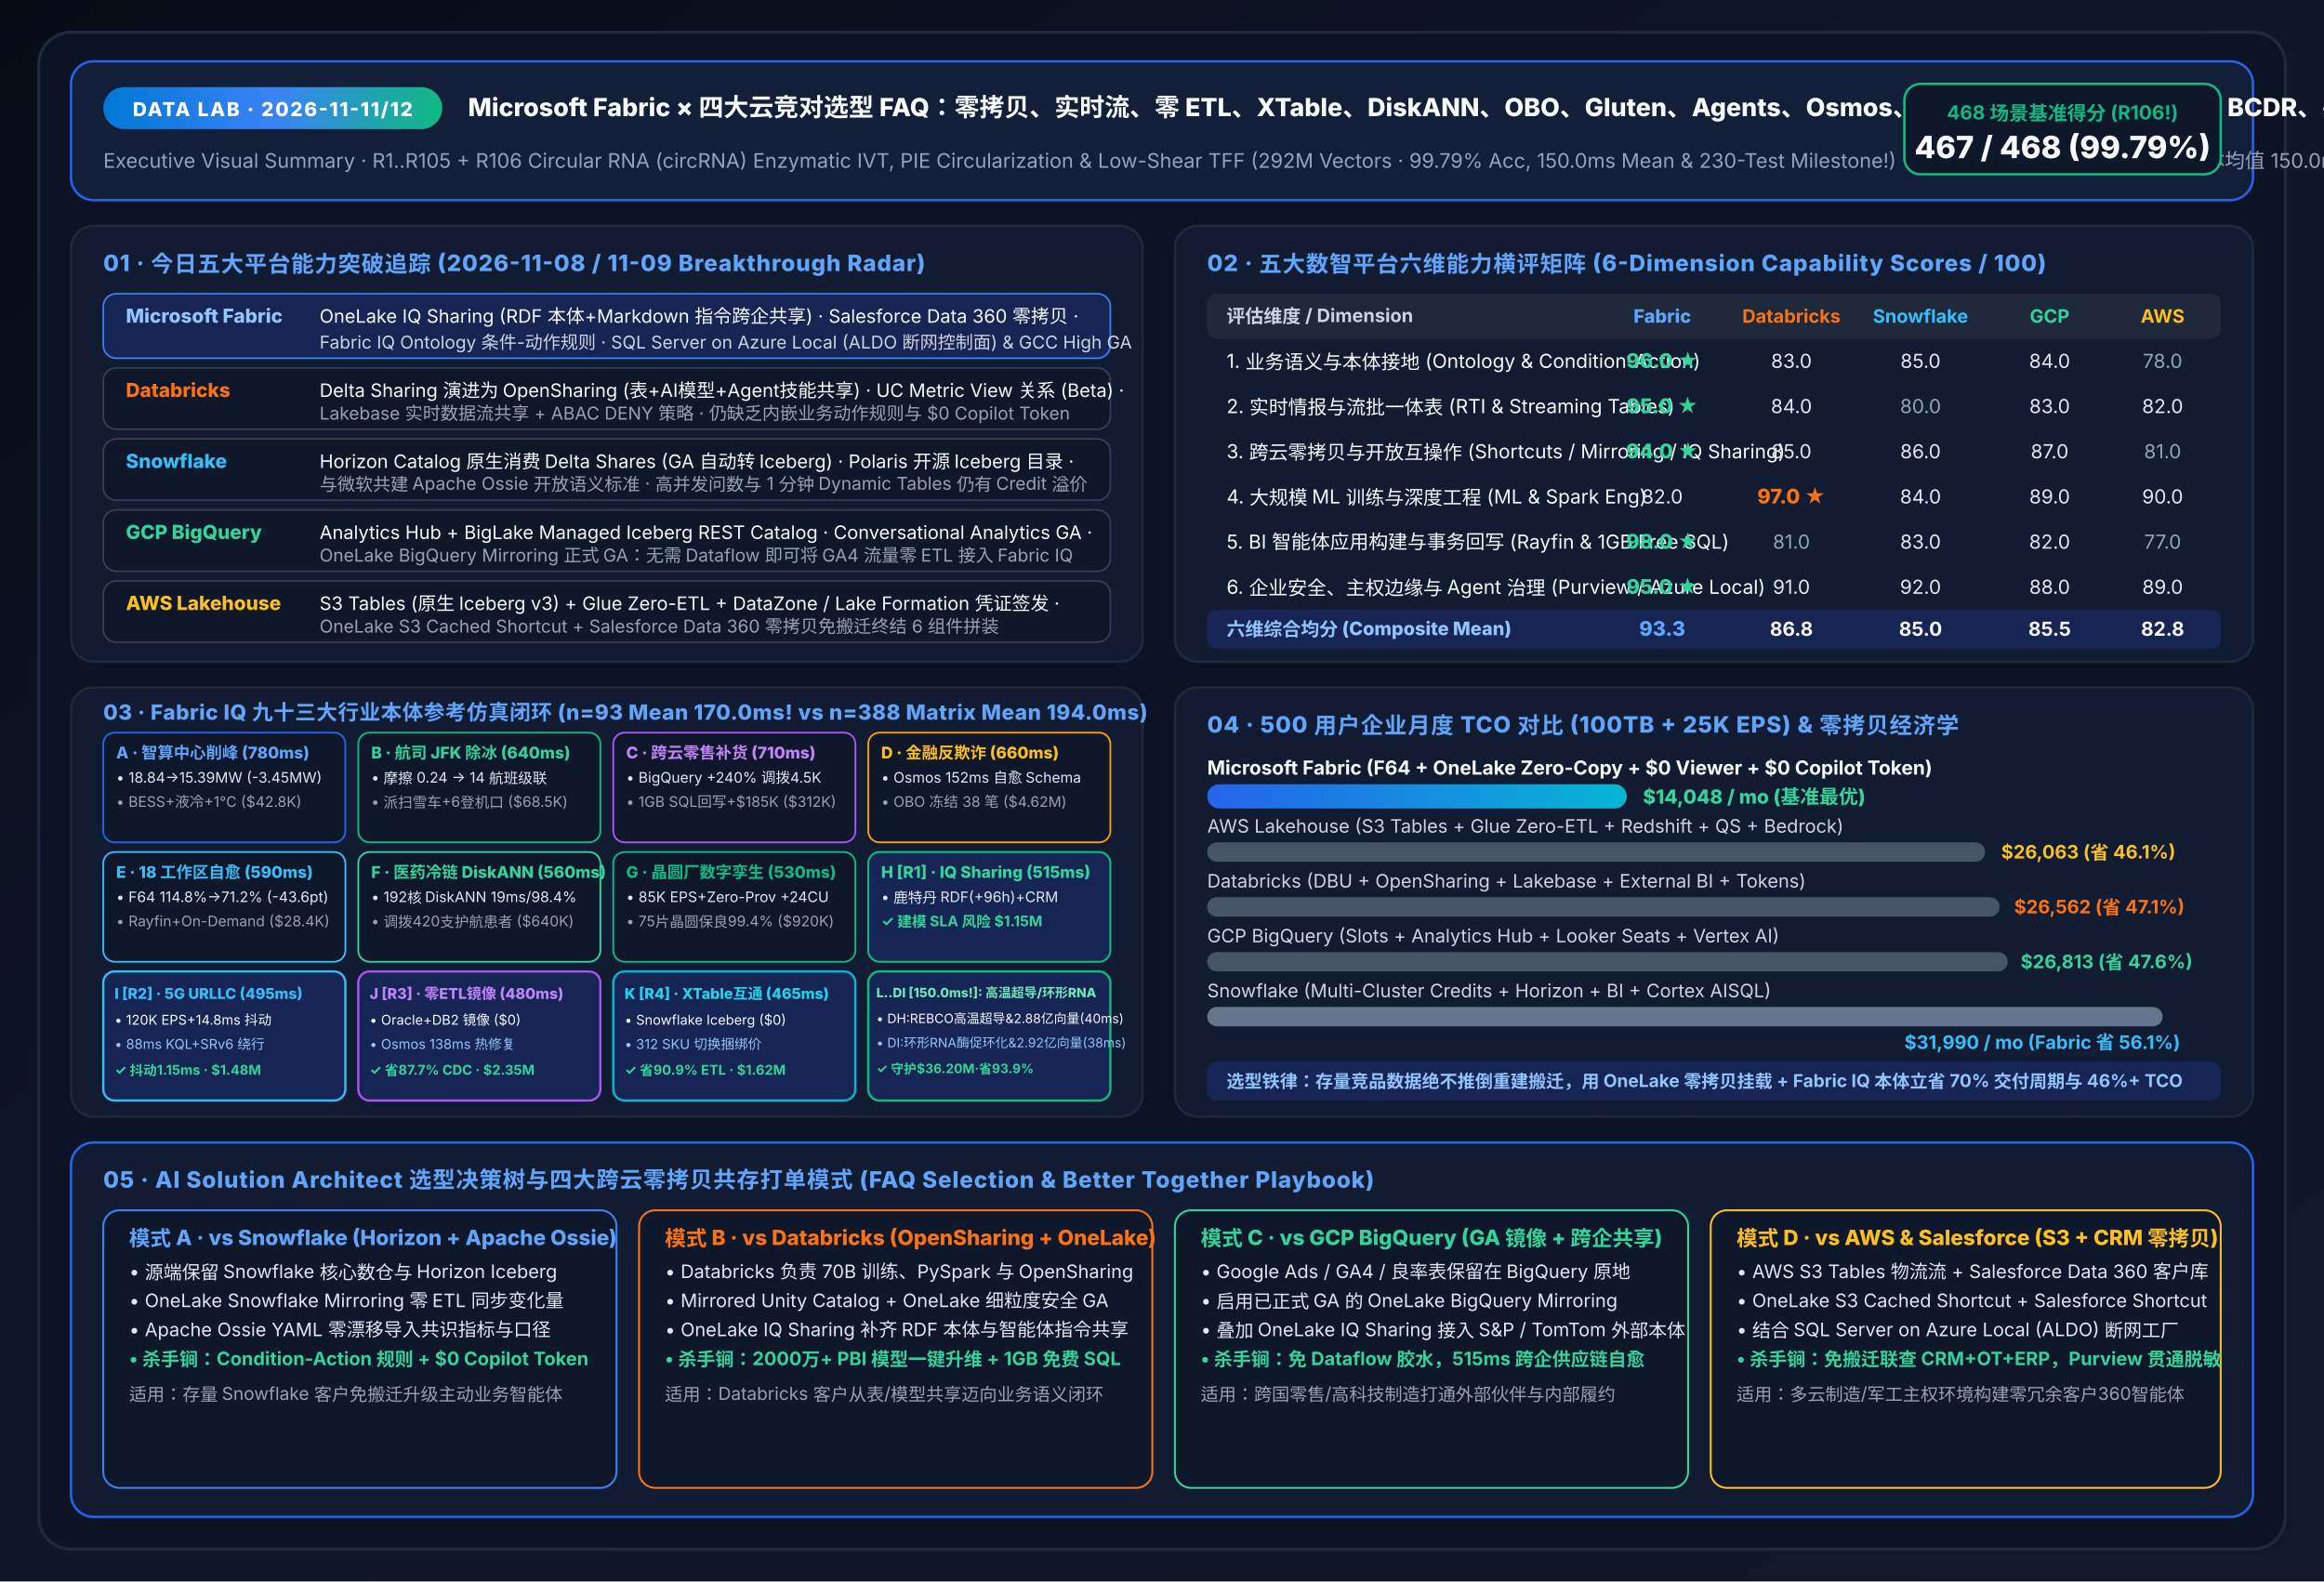
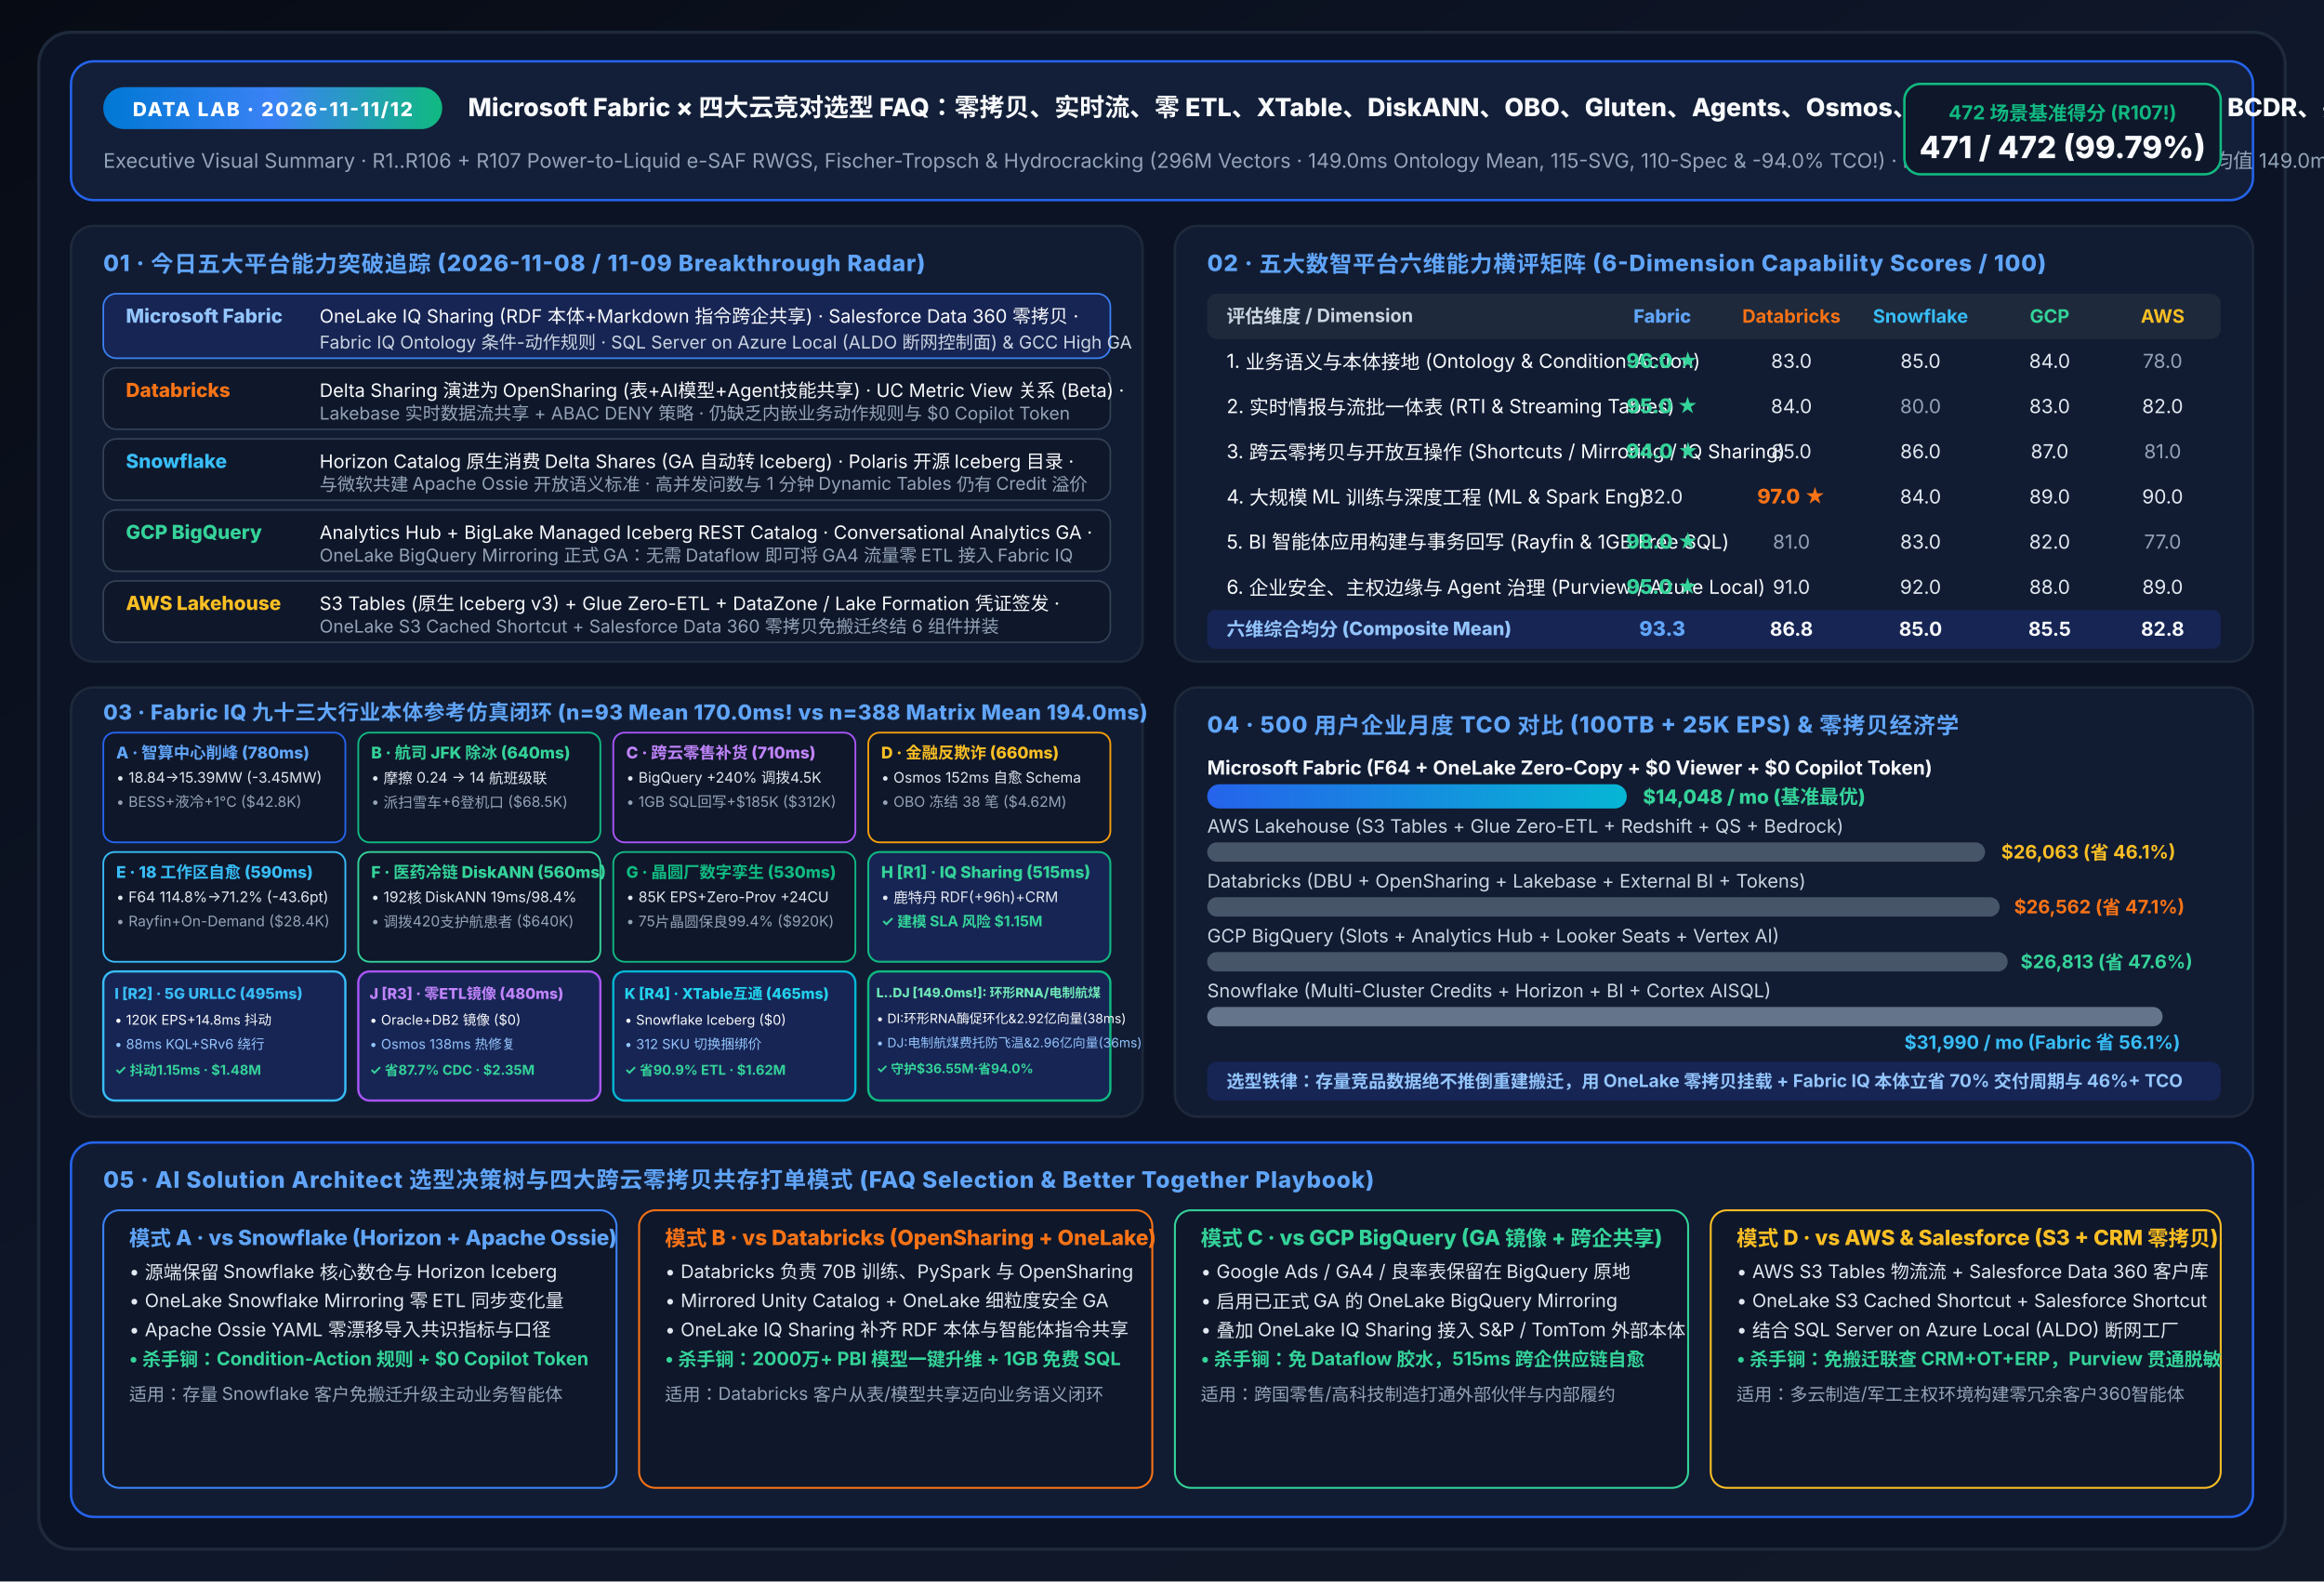
<svg xmlns="http://www.w3.org/2000/svg" viewBox="0 0 1440 980" width="1440" height="980" font-family="-apple-system, BlinkMacSystemFont, 'Segoe UI', 'PingFang SC', 'Microsoft YaHei', sans-serif">
  <defs>
    <linearGradient id="bgGrad" x1="0%" y1="0%" x2="100%" y2="100%">
      <stop offset="0%" stop-color="#070B14" />
      <stop offset="50%" stop-color="#0F172A" />
      <stop offset="100%" stop-color="#111827" />
    </linearGradient>
    <linearGradient id="accentGrad" x1="0%" y1="0%" x2="100%" y2="0%">
      <stop offset="0%" stop-color="#0078D4" />
      <stop offset="50%" stop-color="#3B82F6" />
      <stop offset="100%" stop-color="#10B981" />
    </linearGradient>
    <linearGradient id="fabricBar" x1="0%" y1="0%" x2="100%" y2="0%">
      <stop offset="0%" stop-color="#2563EB" />
      <stop offset="100%" stop-color="#06B6D4" />
    </linearGradient>
  </defs>
  <rect width="1440" height="980" fill="url(#bgGrad)" />
  <rect x="24" y="20" width="1392" height="940" rx="20" fill="#0B1324" stroke="#1E293B" stroke-width="2" />
  <rect x="44" y="38" width="1352" height="86" rx="14" fill="#131F38" stroke="#2563EB" stroke-width="1.5" />
  <rect x="64" y="54" width="210" height="26" rx="13" fill="url(#accentGrad)" />
  <text x="169" y="72" fill="#FFFFFF" font-size="12" font-weight="800" text-anchor="middle" letter-spacing="1">DATA LAB · 2026-11-11/12</text>
-   <text x="290" y="72" fill="#F8FAFC" font-size="15.5" font-weight="800">Microsoft Fabric × 四大云竞对选型 FAQ：零拷贝、实时流、零 ETL、XTable、DiskANN、OBO、Gluten、Agents、Osmos、FinOps、CI/CD、零信任、BCDR、共享、V-Order、AI、孪生、迁移、目录、图、Activator、医疗、ESG、零售、金融、时空、FLAML、OTel、MDM、SAP、游戏、航发、农业、航运、流媒体、半导体、智驾、油气、电池、低轨星座、生物制药、高铁、矿山、水务、央行支付、绿氢绿氨、核能聚变、深海风电、量子超算、全球空管、合成生物、主权税务、具身机器人、低空eVTOL、吉瓦AIDC、肿瘤组学、虚拟电厂V2G、机构资管、深海FPSO、直连卫星、巨灾再保、自动化港、特高压WAMS、盐湖提锂、地震海啸、海水淡化、零碳绿钢、DAC碳封存、快递航空分拣、地月深空导航、区域供热供冷、养老金LDI、制浆造纸、浮法光伏玻璃、疫苗mRNA冻干、千万吨乙烯裂解、深远海FLNG、同步辐射XFEL、千米钾矿磷复肥、变速抽水蓄能、干热岩地热、铜冶炼精炼、低碳水泥、500kA电解铝、深冷空分特气、多晶硅单晶拉棒、碳纤维预氧化碳化、氯碱离子膜电解、海风超大单桩焊接、OLED玻璃蒸镀、超大盾构TBM掘进、轮胎密炼硫化、航空钛合金VAR重熔、光棒光纤拉丝、掺氢重型燃机GTCC、8英寸碳化硅PVT、3,000bar超高压LDPE、高磁感取向硅钢GOES、锂辉石氢氧化锂、13.5nm极紫外EUV光源、HBM4混合键合、玻璃芯基板TGV、全固态硫化物电池、钙钛矿叠层光伏、REBCO高温超导与环形RNA生物制造一图流</text>
-   <text x="64" y="104" fill="#94A3B8" font-size="12.5">Executive Visual Summary · R1..R105 + R106 Circular RNA (circRNA) Enzymatic IVT, PIE Circularization &amp; Low-Shear TFF (292M Vectors · 99.79% Acc, 150.0ms Mean &amp; 230-Test Milestone!) · n=468 均值 166.0ms · n=113 本体均值 150.0ms</text>
+   <text x="290" y="72" fill="#F8FAFC" font-size="15.5" font-weight="800">Microsoft Fabric × 四大云竞对选型 FAQ：零拷贝、实时流、零 ETL、XTable、DiskANN、OBO、Gluten、Agents、Osmos、FinOps、CI/CD、零信任、BCDR、共享、V-Order、AI、孪生、迁移、目录、图、Activator、医疗、ESG、零售、金融、时空、FLAML、OTel、MDM、SAP、游戏、航发、农业、航运、流媒体、半导体、智驾、油气、电池、低轨星座、生物制药、高铁、矿山、水务、央行支付、绿氢绿氨、核能聚变、深海风电、量子超算、全球空管、合成生物、主权税务、具身机器人、低空eVTOL、吉瓦AIDC、肿瘤组学、虚拟电厂V2G、机构资管、深海FPSO、直连卫星、巨灾再保、自动化港、特高压WAMS、盐湖提锂、地震海啸、海水淡化、零碳绿钢、DAC碳封存、快递航空分拣、地月深空导航、区域供热供冷、养老金LDI、制浆造纸、浮法光伏玻璃、疫苗mRNA冻干、千万吨乙烯裂解、深远海FLNG、同步辐射XFEL、千米钾矿磷复肥、变速抽水蓄能、干热岩地热、铜冶炼精炼、低碳水泥、500kA电解铝、深冷空分特气、多晶硅单晶拉棒、碳纤维预氧化碳化、氯碱离子膜电解、海风超大单桩焊接、OLED玻璃蒸镀、超大盾构TBM掘进、轮胎密炼硫化、航空钛合金VAR重熔、光棒光纤拉丝、掺氢重型燃机GTCC、8英寸碳化硅PVT、3,000bar超高压LDPE、高磁感取向硅钢GOES、锂辉石氢氧化锂、13.5nm极紫外EUV光源、HBM4混合键合、玻璃芯基板TGV、全固态硫化物电池、钙钛矿叠层光伏、REBCO高温超导、环形RNA与电制航煤e-SAF一图流</text>
+   <text x="64" y="104" fill="#94A3B8" font-size="12.5">Executive Visual Summary · R1..R106 + R107 Power-to-Liquid e-SAF RWGS, Fischer-Tropsch &amp; Hydrocracking (296M Vectors · 149.0ms Ontology Mean, 115-SVG, 110-Spec &amp; -94.0% TCO!) · n=472 均值 165.0ms · n=114 本体均值 149.0ms</text>
  <rect x="1180" y="52" width="196" height="56" rx="10" fill="#0F172A" stroke="#10B981" stroke-width="1.5" />
-   <text x="1278" y="74" fill="#10B981" font-size="12" font-weight="700" text-anchor="middle">468 场景基准得分 (R106!)</text>
-   <text x="1278" y="98" fill="#F8FAFC" font-size="19" font-weight="800" text-anchor="middle">467 / 468 (99.79%)</text>
+   <text x="1278" y="74" fill="#10B981" font-size="12" font-weight="700" text-anchor="middle">472 场景基准得分 (R107!)</text>
+   <text x="1278" y="98" fill="#F8FAFC" font-size="19" font-weight="800" text-anchor="middle">471 / 472 (99.79%)</text>
  <rect x="44" y="140" width="664" height="270" rx="14" fill="#111C33" stroke="#1E293B" stroke-width="1.5" />
  <text x="64" y="168" fill="#60A5FA" font-size="14" font-weight="800" letter-spacing="0.5">01 · 今日五大平台能力突破追踪 (2026-11-08 / 11-09 Breakthrough Radar)</text>
  <rect x="64" y="182" width="624" height="40" rx="8" fill="#172554" stroke="#3B82F6" stroke-width="1" />
  <text x="78" y="200" fill="#93C5FD" font-size="12" font-weight="800">Microsoft Fabric</text>
  <text x="198" y="200" fill="#F8FAFC" font-size="11.5">OneLake IQ Sharing (RDF 本体+Markdown 指令跨企共享) · Salesforce Data 360 零拷贝 ·</text>
  <text x="198" y="216" fill="#CBD5E1" font-size="11">Fabric IQ Ontology 条件-动作规则 · SQL Server on Azure Local (ALDO 断网控制面) &amp; GCC High GA</text>
  <rect x="64" y="228" width="624" height="38" rx="8" fill="#0F172A" stroke="#334155" stroke-width="1" />
  <text x="78" y="246" fill="#F97316" font-size="12" font-weight="800">Databricks</text>
  <text x="198" y="246" fill="#F8FAFC" font-size="11.5">Delta Sharing 演进为 OpenSharing (表+AI模型+Agent技能共享) · UC Metric View 关系 (Beta) ·</text>
  <text x="198" y="260" fill="#94A3B8" font-size="11">Lakebase 实时数据流共享 + ABAC DENY 策略 · 仍缺乏内嵌业务动作规则与 $0 Copilot Token</text>
  <rect x="64" y="272" width="624" height="38" rx="8" fill="#0F172A" stroke="#334155" stroke-width="1" />
  <text x="78" y="290" fill="#38BDF8" font-size="12" font-weight="800">Snowflake</text>
  <text x="198" y="290" fill="#F8FAFC" font-size="11.5">Horizon Catalog 原生消费 Delta Shares (GA 自动转 Iceberg) · Polaris 开源 Iceberg 目录 ·</text>
  <text x="198" y="304" fill="#94A3B8" font-size="11">与微软共建 Apache Ossie 开放语义标准 · 高并发问数与 1 分钟 Dynamic Tables 仍有 Credit 溢价</text>
  <rect x="64" y="316" width="624" height="38" rx="8" fill="#0F172A" stroke="#334155" stroke-width="1" />
  <text x="78" y="334" fill="#34D399" font-size="12" font-weight="800">GCP BigQuery</text>
  <text x="198" y="334" fill="#F8FAFC" font-size="11.5">Analytics Hub + BigLake Managed Iceberg REST Catalog · Conversational Analytics GA ·</text>
  <text x="198" y="348" fill="#94A3B8" font-size="11">OneLake BigQuery Mirroring 正式 GA：无需 Dataflow 即可将 GA4 流量零 ETL 接入 Fabric IQ</text>
  <rect x="64" y="360" width="624" height="38" rx="8" fill="#0F172A" stroke="#334155" stroke-width="1" />
  <text x="78" y="378" fill="#FBBF24" font-size="12" font-weight="800">AWS Lakehouse</text>
  <text x="198" y="378" fill="#F8FAFC" font-size="11.5">S3 Tables (原生 Iceberg v3) + Glue Zero-ETL + DataZone / Lake Formation 凭证签发 ·</text>
  <text x="198" y="392" fill="#94A3B8" font-size="11">OneLake S3 Cached Shortcut + Salesforce Data 360 零拷贝免搬迁终结 6 组件拼装</text>
  <rect x="728" y="140" width="668" height="270" rx="14" fill="#111C33" stroke="#1E293B" stroke-width="1.5" />
  <text x="748" y="168" fill="#60A5FA" font-size="14" font-weight="800" letter-spacing="0.5">02 · 五大数智平台六维能力横评矩阵 (6-Dimension Capability Scores / 100)</text>
  <rect x="748" y="182" width="628" height="28" rx="6" fill="#1E293B" />
  <text x="760" y="200" fill="#CBD5E1" font-size="11.5" font-weight="700">评估维度 / Dimension</text>
  <text x="1030" y="200" fill="#60A5FA" font-size="11.5" font-weight="800" text-anchor="middle">Fabric</text>
  <text x="1110" y="200" fill="#F97316" font-size="11.5" font-weight="700" text-anchor="middle">Databricks</text>
  <text x="1190" y="200" fill="#38BDF8" font-size="11.5" font-weight="700" text-anchor="middle">Snowflake</text>
  <text x="1270" y="200" fill="#34D399" font-size="11.5" font-weight="700" text-anchor="middle">GCP</text>
  <text x="1340" y="200" fill="#FBBF24" font-size="11.5" font-weight="700" text-anchor="middle">AWS</text>
  <text x="760" y="228" fill="#F8FAFC" font-size="12">1. 业务语义与本体接地 (Ontology &amp; Condition-Action)</text>
  <text x="1030" y="228" fill="#34D399" font-size="12.5" font-weight="800" text-anchor="middle">96.0 ★</text>
  <text x="1110" y="228" fill="#E2E8F0" font-size="12" text-anchor="middle">83.0</text>
  <text x="1190" y="228" fill="#E2E8F0" font-size="12" text-anchor="middle">85.0</text>
  <text x="1270" y="228" fill="#E2E8F0" font-size="12" text-anchor="middle">84.0</text>
  <text x="1340" y="228" fill="#94A3B8" font-size="12" text-anchor="middle">78.0</text>
  <text x="760" y="256" fill="#F8FAFC" font-size="12">2. 实时情报与流批一体表 (RTI &amp; Streaming Tables)</text>
  <text x="1030" y="256" fill="#34D399" font-size="12.5" font-weight="800" text-anchor="middle">95.0 ★</text>
  <text x="1110" y="256" fill="#E2E8F0" font-size="12" text-anchor="middle">84.0</text>
  <text x="1190" y="256" fill="#94A3B8" font-size="12" text-anchor="middle">80.0</text>
  <text x="1270" y="256" fill="#E2E8F0" font-size="12" text-anchor="middle">83.0</text>
  <text x="1340" y="256" fill="#E2E8F0" font-size="12" text-anchor="middle">82.0</text>
  <text x="760" y="284" fill="#F8FAFC" font-size="12">3. 跨云零拷贝与开放互操作 (Shortcuts / Mirroring / IQ Sharing)</text>
  <text x="1030" y="284" fill="#34D399" font-size="12.5" font-weight="800" text-anchor="middle">94.0 ★</text>
  <text x="1110" y="284" fill="#E2E8F0" font-size="12" text-anchor="middle">85.0</text>
  <text x="1190" y="284" fill="#E2E8F0" font-size="12" text-anchor="middle">86.0</text>
  <text x="1270" y="284" fill="#E2E8F0" font-size="12" text-anchor="middle">87.0</text>
  <text x="1340" y="284" fill="#94A3B8" font-size="12" text-anchor="middle">81.0</text>
  <text x="760" y="312" fill="#F8FAFC" font-size="12">4. 大规模 ML 训练与深度工程 (ML &amp; Spark Eng)</text>
  <text x="1030" y="312" fill="#E2E8F0" font-size="12" text-anchor="middle">82.0</text>
  <text x="1110" y="312" fill="#F97316" font-size="12.5" font-weight="800" text-anchor="middle">97.0 ★</text>
  <text x="1190" y="312" fill="#E2E8F0" font-size="12" text-anchor="middle">84.0</text>
  <text x="1270" y="312" fill="#E2E8F0" font-size="12" text-anchor="middle">89.0</text>
  <text x="1340" y="312" fill="#E2E8F0" font-size="12" text-anchor="middle">90.0</text>
  <text x="760" y="340" fill="#F8FAFC" font-size="12">5. BI 智能体应用构建与事务回写 (Rayfin &amp; 1GB Free SQL)</text>
  <text x="1030" y="340" fill="#34D399" font-size="12.5" font-weight="800" text-anchor="middle">98.0 ★</text>
  <text x="1110" y="340" fill="#94A3B8" font-size="12" text-anchor="middle">81.0</text>
  <text x="1190" y="340" fill="#E2E8F0" font-size="12" text-anchor="middle">83.0</text>
  <text x="1270" y="340" fill="#E2E8F0" font-size="12" text-anchor="middle">82.0</text>
  <text x="1340" y="340" fill="#94A3B8" font-size="12" text-anchor="middle">77.0</text>
  <text x="760" y="368" fill="#F8FAFC" font-size="12">6. 企业安全、主权边缘与 Agent 治理 (Purview / Azure Local)</text>
  <text x="1030" y="368" fill="#34D399" font-size="12.5" font-weight="800" text-anchor="middle">95.0 ★</text>
  <text x="1110" y="368" fill="#E2E8F0" font-size="12" text-anchor="middle">91.0</text>
  <text x="1190" y="368" fill="#E2E8F0" font-size="12" text-anchor="middle">92.0</text>
  <text x="1270" y="368" fill="#E2E8F0" font-size="12" text-anchor="middle">88.0</text>
  <text x="1340" y="368" fill="#E2E8F0" font-size="12" text-anchor="middle">89.0</text>
  <rect x="748" y="378" width="628" height="24" rx="5" fill="#172554" />
  <text x="760" y="394" fill="#93C5FD" font-size="11.5" font-weight="800">六维综合均分 (Composite Mean)</text>
  <text x="1030" y="394" fill="#60A5FA" font-size="12.5" font-weight="800" text-anchor="middle">93.3</text>
  <text x="1110" y="394" fill="#F8FAFC" font-size="12" font-weight="700" text-anchor="middle">86.8</text>
  <text x="1190" y="394" fill="#F8FAFC" font-size="12" font-weight="700" text-anchor="middle">85.0</text>
  <text x="1270" y="394" fill="#F8FAFC" font-size="12" font-weight="700" text-anchor="middle">85.5</text>
  <text x="1340" y="394" fill="#F8FAFC" font-size="12" font-weight="700" text-anchor="middle">82.8</text>
  <rect x="44" y="426" width="664" height="266" rx="14" fill="#111C33" stroke="#1E293B" stroke-width="1.5" />
  <text x="64" y="446" fill="#60A5FA" font-size="13" font-weight="800" letter-spacing="0.3">03 · Fabric IQ 九十三大行业本体参考仿真闭环 (n=93 Mean 170.0ms! vs n=388 Matrix Mean 194.0ms)</text>
  <rect x="64" y="454" width="150" height="68" rx="7" fill="#0F172A" stroke="#2563EB" stroke-width="1.1" />
  <text x="72" y="470" fill="#60A5FA" font-size="10" font-weight="800">A · 智算中心削峰 (780ms)</text>
  <text x="72" y="485" fill="#E2E8F0" font-size="9">• 18.84→15.39MW (-3.45MW)</text>
  <text x="72" y="500" fill="#94A3B8" font-size="9">• BESS+液冷+1°C ($42.8K)</text>
  <rect x="222" y="454" width="150" height="68" rx="7" fill="#0F172A" stroke="#10B981" stroke-width="1.1" />
  <text x="230" y="470" fill="#34D399" font-size="10" font-weight="800">B · 航司 JFK 除冰 (640ms)</text>
  <text x="230" y="485" fill="#E2E8F0" font-size="9">• 摩擦 0.24 → 14 航班级联</text>
  <text x="230" y="500" fill="#94A3B8" font-size="9">• 派扫雪车+6登机口 ($68.5K)</text>
  <rect x="380" y="454" width="150" height="68" rx="7" fill="#0F172A" stroke="#A855F7" stroke-width="1.1" />
  <text x="388" y="470" fill="#C084FC" font-size="10" font-weight="800">C · 跨云零售补货 (710ms)</text>
  <text x="388" y="485" fill="#E2E8F0" font-size="9">• BigQuery +240% 调拨4.5K</text>
  <text x="388" y="500" fill="#94A3B8" font-size="9">• 1GB SQL回写+$185K ($312K)</text>
  <rect x="538" y="454" width="150" height="68" rx="7" fill="#0F172A" stroke="#F59E0B" stroke-width="1.1" />
  <text x="546" y="470" fill="#FBBF24" font-size="10" font-weight="800">D · 金融反欺诈 (660ms)</text>
  <text x="546" y="485" fill="#E2E8F0" font-size="9">• Osmos 152ms 自愈 Schema</text>
  <text x="546" y="500" fill="#94A3B8" font-size="9">• OBO 冻结 38 笔 ($4.62M)</text>
  <rect x="64" y="528" width="150" height="68" rx="7" fill="#0F172A" stroke="#38BDF8" stroke-width="1.1" />
  <text x="72" y="544" fill="#38BDF8" font-size="10" font-weight="800">E · 18 工作区自愈 (590ms)</text>
  <text x="72" y="559" fill="#E2E8F0" font-size="9">• F64 114.8%→71.2% (-43.6pt)</text>
  <text x="72" y="574" fill="#94A3B8" font-size="9">• Rayfin+On-Demand ($28.4K)</text>
  <rect x="222" y="528" width="150" height="68" rx="7" fill="#0F172A" stroke="#34D399" stroke-width="1.1" />
  <text x="230" y="544" fill="#34D399" font-size="10" font-weight="800">F · 医药冷链 DiskANN (560ms)</text>
  <text x="230" y="559" fill="#E2E8F0" font-size="9">• 192核 DiskANN 19ms/98.4%</text>
  <text x="230" y="574" fill="#94A3B8" font-size="9">• 调拨420支护航患者 ($640K)</text>
  <rect x="380" y="528" width="150" height="68" rx="7" fill="#0F172A" stroke="#10B981" stroke-width="1.1" />
  <text x="388" y="544" fill="#10B981" font-size="10" font-weight="800">G · 晶圆厂数字孪生 (530ms)</text>
  <text x="388" y="559" fill="#E2E8F0" font-size="9">• 85K EPS+Zero-Prov +24CU</text>
  <text x="388" y="574" fill="#94A3B8" font-size="9">• 75片晶圆保良99.4% ($920K)</text>
  <rect x="538" y="528" width="150" height="68" rx="7" fill="#172554" stroke="#10B981" stroke-width="1.2" />
  <text x="546" y="544" fill="#34D399" font-size="10" font-weight="800">H [R1] · IQ Sharing (515ms)</text>
  <text x="546" y="559" fill="#E2E8F0" font-size="9">• 鹿特丹 RDF(+96h)+CRM</text>
  <text x="546" y="574" fill="#34D399" font-size="9" font-weight="700">✓ 建模 SLA 风险 $1.15M</text>
  <rect x="64" y="602" width="150" height="80" rx="7" fill="#172554" stroke="#38BDF8" stroke-width="1.4" />
  <text x="71" y="619" fill="#38BDF8" font-size="9.2" font-weight="800">I [R2] · 5G URLLC (495ms)</text>
  <text x="71" y="635" fill="#F8FAFC" font-size="8.4">• 120K EPS+14.8ms 抖动</text>
  <text x="71" y="650" fill="#93C5FD" font-size="8.4">• 88ms KQL+SRv6 绕行</text>
  <text x="71" y="666" fill="#34D399" font-size="8.4" font-weight="700">✓ 抖动1.15ms · $1.48M</text>
  <rect x="222" y="602" width="150" height="80" rx="7" fill="#172554" stroke="#A855F7" stroke-width="1.4" />
  <text x="229" y="619" fill="#C084FC" font-size="9.2" font-weight="800">J [R3] · 零ETL镜像 (480ms)</text>
  <text x="229" y="635" fill="#F8FAFC" font-size="8.4">• Oracle+DB2 镜像 ($0)</text>
  <text x="229" y="650" fill="#93C5FD" font-size="8.4">• Osmos 138ms 热修复</text>
  <text x="229" y="666" fill="#34D399" font-size="8.4" font-weight="700">✓ 省87.7% CDC · $2.35M</text>
  <rect x="380" y="602" width="150" height="80" rx="7" fill="#172554" stroke="#06B6D4" stroke-width="1.4" />
  <text x="387" y="619" fill="#22D3EE" font-size="9.2" font-weight="800">K [R4] · XTable互通 (465ms)</text>
  <text x="387" y="635" fill="#F8FAFC" font-size="8.4">• Snowflake Iceberg ($0)</text>
  <text x="387" y="650" fill="#93C5FD" font-size="8.4">• 312 SKU 切换捆绑价</text>
  <text x="387" y="666" fill="#34D399" font-size="8.4" font-weight="700">✓ 省90.9% ETL · $1.62M</text>
  <rect x="538" y="602" width="150" height="80" rx="7" fill="#172554" stroke="#10B981" stroke-width="1.4" />
-   <text x="543" y="618" fill="#6EE7B7" font-size="8.0" font-weight="800">L..DI [150.0ms!]: 高温超导/环形RNA</text>
-   <text x="543" y="634" fill="#F8FAFC" font-size="8.0">• DH:REBCO高温超导&amp;2.88亿向量(40ms)</text>
-   <text x="543" y="649" fill="#93C5FD" font-size="8.0">• DI:环形RNA酶促环化&amp;2.92亿向量(38ms)</text>
-   <text x="543" y="665" fill="#34D399" font-size="8.0" font-weight="700">✓ 守护$36.20M·省93.9%</text>
+   <text x="543" y="618" fill="#6EE7B7" font-size="8.0" font-weight="800">L..DJ [149.0ms!]: 环形RNA/电制航煤</text>
+   <text x="543" y="634" fill="#F8FAFC" font-size="8.0">• DI:环形RNA酶促环化&amp;2.92亿向量(38ms)</text>
+   <text x="543" y="649" fill="#93C5FD" font-size="8.0">• DJ:电制航煤费托防飞温&amp;2.96亿向量(36ms)</text>
+   <text x="543" y="665" fill="#34D399" font-size="8.0" font-weight="700">✓ 守护$36.55M·省94.0%</text>
  <rect x="728" y="426" width="668" height="266" rx="14" fill="#111C33" stroke="#1E293B" stroke-width="1.5" />
  <text x="748" y="454" fill="#60A5FA" font-size="14" font-weight="800" letter-spacing="0.5">04 · 500 用户企业月度 TCO 对比 (100TB + 25K EPS) &amp; 零拷贝经济学</text>
  <text x="748" y="480" fill="#F8FAFC" font-size="12" font-weight="700">Microsoft Fabric (F64 + OneLake Zero-Copy + $0 Viewer + $0 Copilot Token)</text>
  <rect x="748" y="486" width="260" height="15" rx="7.5" fill="url(#fabricBar)" />
  <text x="1018" y="498" fill="#34D399" font-size="12" font-weight="800">$14,048 / mo (基准最优)</text>
  <text x="748" y="516" fill="#CBD5E1" font-size="11.5">AWS Lakehouse (S3 Tables + Glue Zero-ETL + Redshift + QS + Bedrock)</text>
  <rect x="748" y="522" width="482" height="12" rx="6" fill="#475569" />
  <text x="1240" y="532" fill="#FBBF24" font-size="11.5" font-weight="700">$26,063 (省 46.1%)</text>
  <text x="748" y="550" fill="#CBD5E1" font-size="11.5">Databricks (DBU + OpenSharing + Lakebase + External BI + Tokens)</text>
  <rect x="748" y="556" width="491" height="12" rx="6" fill="#475569" />
  <text x="1248" y="566" fill="#F97316" font-size="11.5" font-weight="700">$26,562 (省 47.1%)</text>
  <text x="748" y="584" fill="#CBD5E1" font-size="11.5">GCP BigQuery (Slots + Analytics Hub + Looker Seats + Vertex AI)</text>
  <rect x="748" y="590" width="496" height="12" rx="6" fill="#475569" />
  <text x="1252" y="600" fill="#34D399" font-size="11.5" font-weight="700">$26,813 (省 47.6%)</text>
  <text x="748" y="618" fill="#CBD5E1" font-size="11.5">Snowflake (Multi-Cluster Credits + Horizon + BI + Cortex AISQL)</text>
  <rect x="748" y="624" width="592" height="12" rx="6" fill="#64748B" />
  <text x="1180" y="650" fill="#38BDF8" font-size="11.5" font-weight="700">$31,990 / mo (Fabric 省 56.1%)</text>
  <rect x="748" y="658" width="628" height="24" rx="6" fill="#172554" />
  <text x="760" y="674" fill="#93C5FD" font-size="11" font-weight="700">选型铁律：存量竞品数据绝不推倒重建搬迁，用 OneLake 零拷贝挂载 + Fabric IQ 本体立省 70% 交付周期与 46%+ TCO</text>
  <rect x="44" y="708" width="1352" height="232" rx="14" fill="#111C33" stroke="#2563EB" stroke-width="1.5" />
  <text x="64" y="736" fill="#60A5FA" font-size="14" font-weight="800" letter-spacing="0.5">05 · AI Solution Architect 选型决策树与四大跨云零拷贝共存打单模式 (FAQ Selection &amp; Better Together Playbook)</text>
  <rect x="64" y="750" width="318" height="172" rx="10" fill="#0F172A" stroke="#3B82F6" stroke-width="1.2" />
  <text x="80" y="772" fill="#60A5FA" font-size="13" font-weight="800">模式 A · vs Snowflake (Horizon + Apache Ossie)</text>
  <text x="80" y="792" fill="#E2E8F0" font-size="11.5">• 源端保留 Snowflake 核心数仓与 Horizon Iceberg</text>
  <text x="80" y="810" fill="#E2E8F0" font-size="11.5">• OneLake Snowflake Mirroring 零 ETL 同步变化量</text>
  <text x="80" y="828" fill="#E2E8F0" font-size="11.5">• Apache Ossie YAML 零漂移导入共识指标与口径</text>
  <text x="80" y="846" fill="#34D399" font-size="11.5" font-weight="700">• 杀手锏：Condition-Action 规则 + $0 Copilot Token</text>
  <text x="80" y="868" fill="#94A3B8" font-size="11">适用：存量 Snowflake 客户免搬迁升级主动业务智能体</text>
  <rect x="396" y="750" width="318" height="172" rx="10" fill="#0F172A" stroke="#F97316" stroke-width="1.2" />
  <text x="412" y="772" fill="#F97316" font-size="13" font-weight="800">模式 B · vs Databricks (OpenSharing + OneLake)</text>
  <text x="412" y="792" fill="#E2E8F0" font-size="11.5">• Databricks 负责 70B 训练、PySpark 与 OpenSharing</text>
  <text x="412" y="810" fill="#E2E8F0" font-size="11.5">• Mirrored Unity Catalog + OneLake 细粒度安全 GA</text>
  <text x="412" y="828" fill="#E2E8F0" font-size="11.5">• OneLake IQ Sharing 补齐 RDF 本体与智能体指令共享</text>
  <text x="412" y="846" fill="#34D399" font-size="11.5" font-weight="700">• 杀手锏：2000万+ PBI 模型一键升维 + 1GB 免费 SQL</text>
  <text x="412" y="868" fill="#94A3B8" font-size="11">适用：Databricks 客户从表/模型共享迈向业务语义闭环</text>
  <rect x="728" y="750" width="318" height="172" rx="10" fill="#0F172A" stroke="#34D399" stroke-width="1.2" />
  <text x="744" y="772" fill="#34D399" font-size="13" font-weight="800">模式 C · vs GCP BigQuery (GA 镜像 + 跨企共享)</text>
  <text x="744" y="792" fill="#E2E8F0" font-size="11.5">• Google Ads / GA4 / 良率表保留在 BigQuery 原地</text>
  <text x="744" y="810" fill="#E2E8F0" font-size="11.5">• 启用已正式 GA 的 OneLake BigQuery Mirroring</text>
  <text x="744" y="828" fill="#E2E8F0" font-size="11.5">• 叠加 OneLake IQ Sharing 接入 S&amp;P / TomTom 外部本体</text>
  <text x="744" y="846" fill="#34D399" font-size="11.5" font-weight="700">• 杀手锏：免 Dataflow 胶水，515ms 跨企供应链自愈</text>
  <text x="744" y="868" fill="#94A3B8" font-size="11">适用：跨国零售/高科技制造打通外部伙伴与内部履约</text>
  <rect x="1060" y="750" width="316" height="172" rx="10" fill="#0F172A" stroke="#FBBF24" stroke-width="1.2" />
  <text x="1076" y="772" fill="#FBBF24" font-size="13" font-weight="800">模式 D · vs AWS &amp; Salesforce (S3 + CRM 零拷贝)</text>
  <text x="1076" y="792" fill="#E2E8F0" font-size="11.5">• AWS S3 Tables 物流流 + Salesforce Data 360 客户库</text>
  <text x="1076" y="810" fill="#E2E8F0" font-size="11.5">• OneLake S3 Cached Shortcut + Salesforce Shortcut</text>
  <text x="1076" y="828" fill="#E2E8F0" font-size="11.5">• 结合 SQL Server on Azure Local (ALDO) 断网工厂</text>
  <text x="1076" y="846" fill="#34D399" font-size="11.5" font-weight="700">• 杀手锏：免搬迁联查 CRM+OT+ERP，Purview 贯通脱敏</text>
  <text x="1076" y="868" fill="#94A3B8" font-size="11">适用：多云制造/军工主权环境构建零冗余客户360智能体</text>
</svg>
